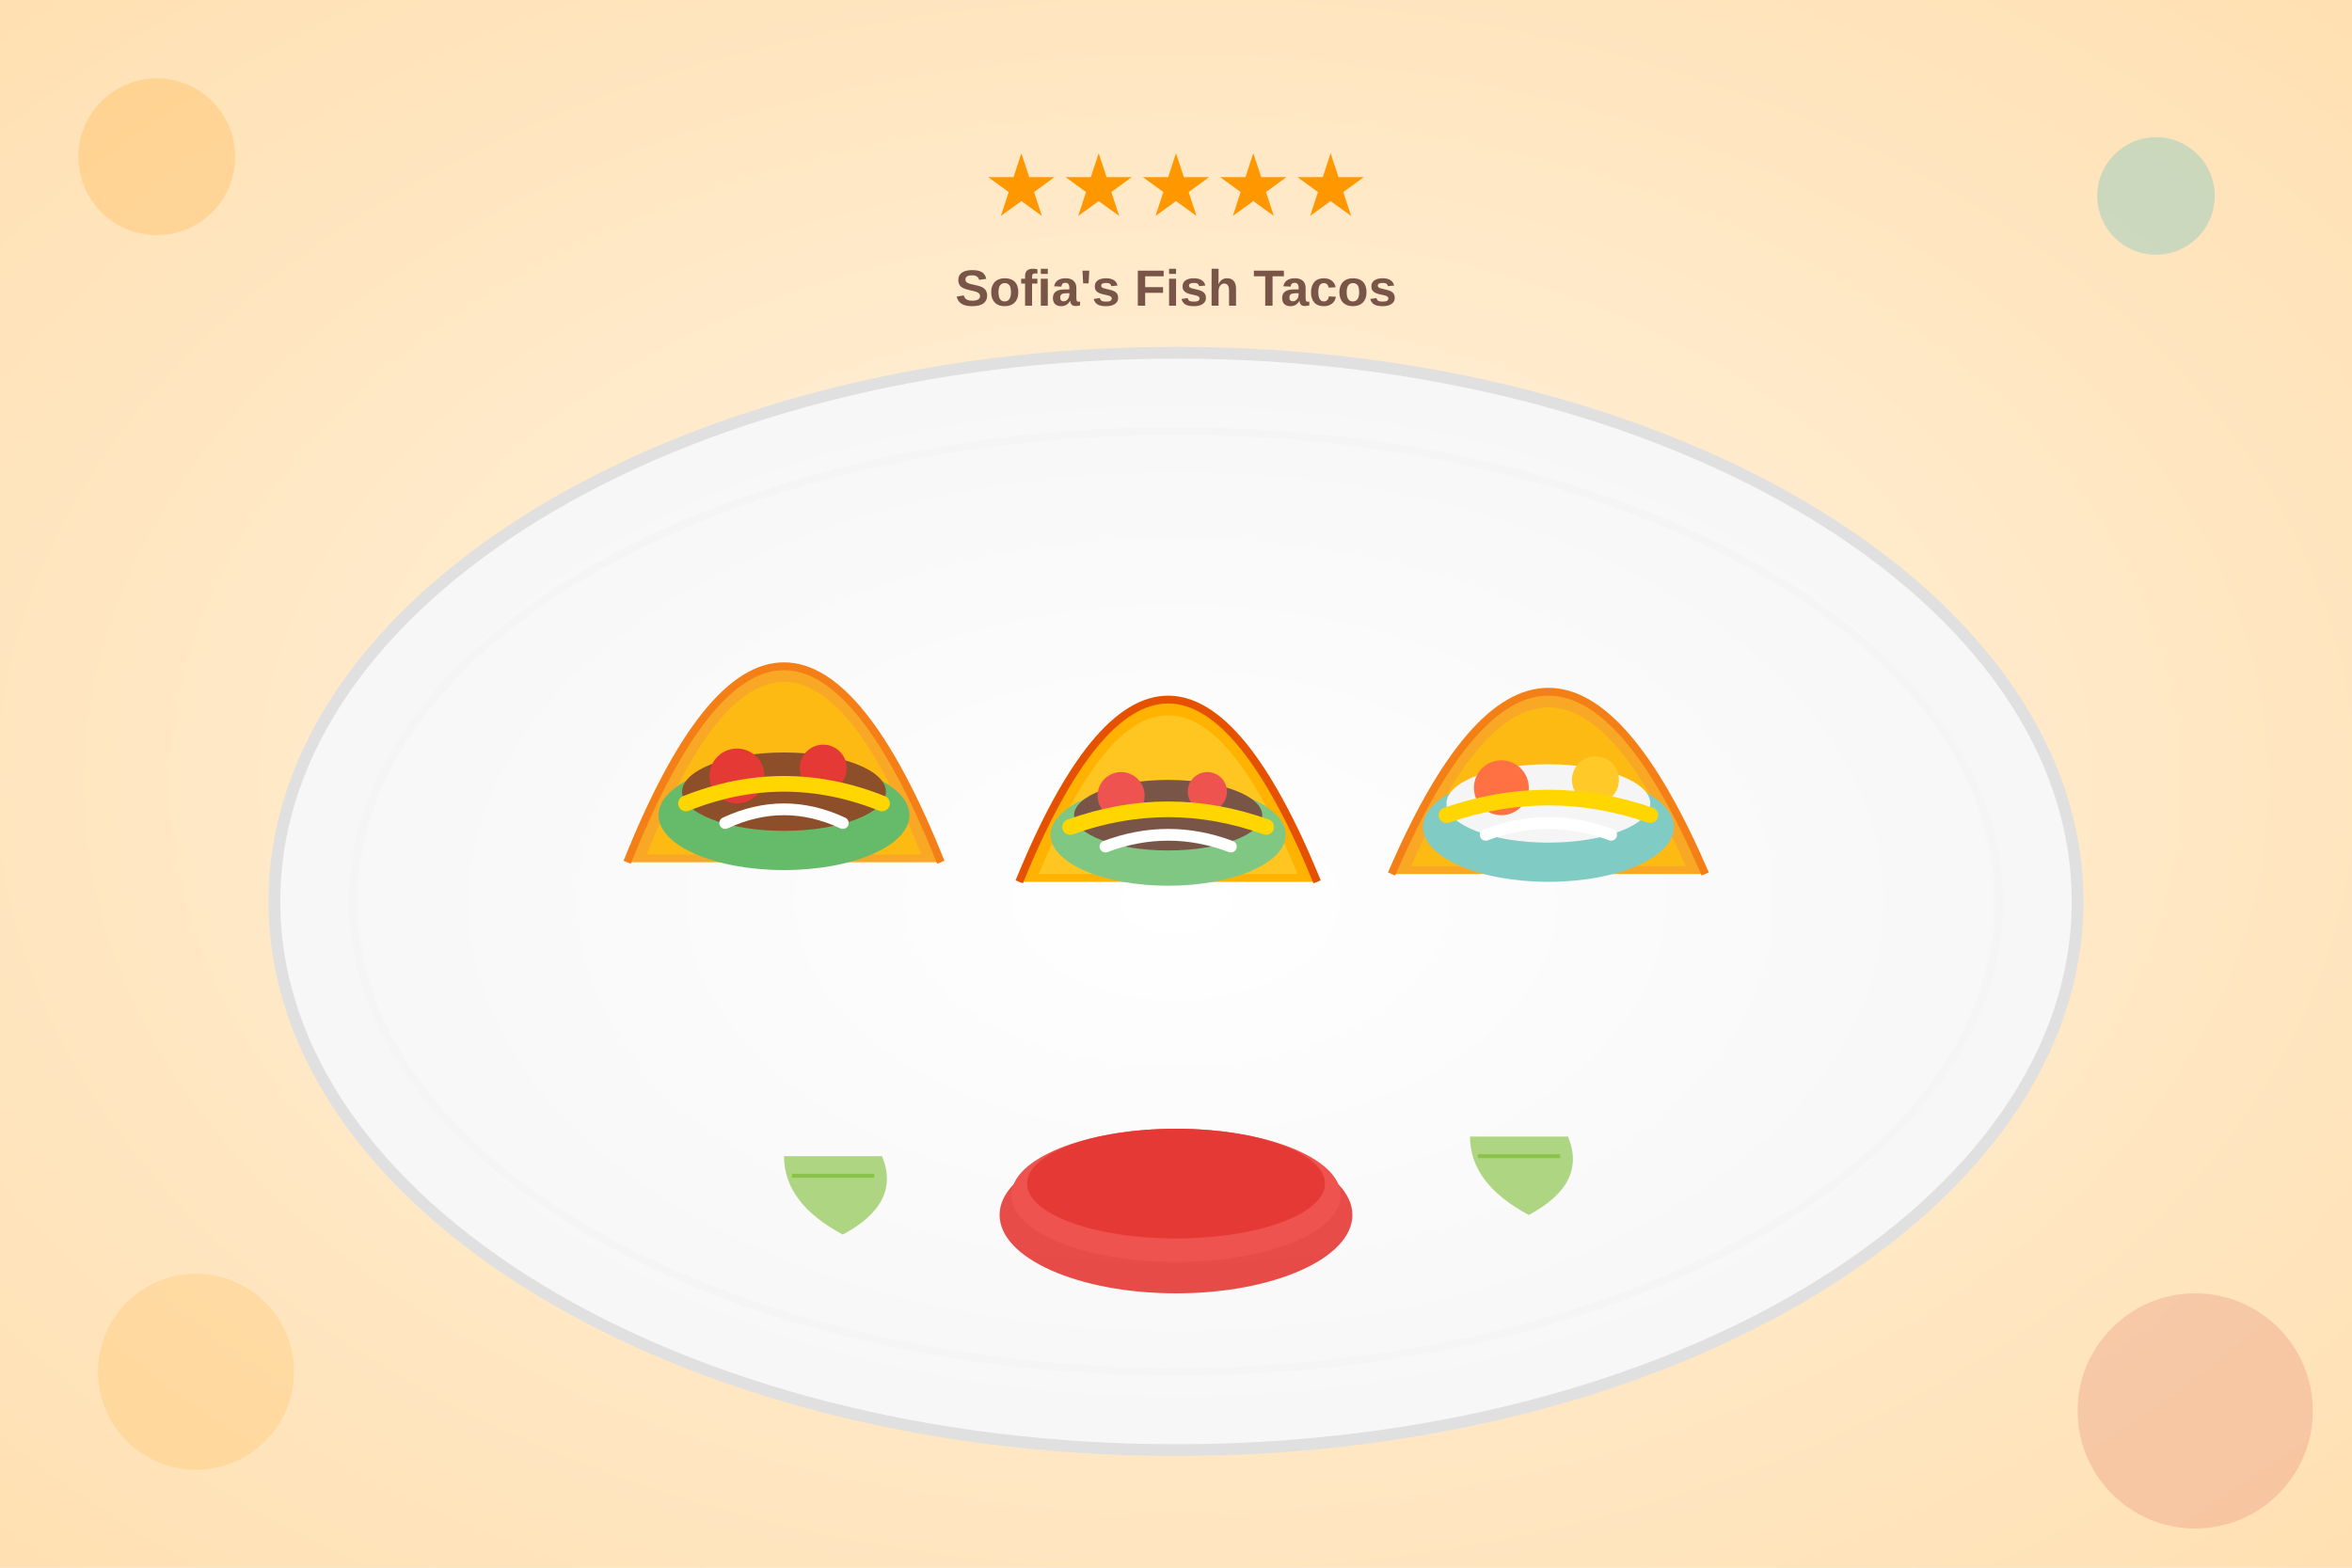
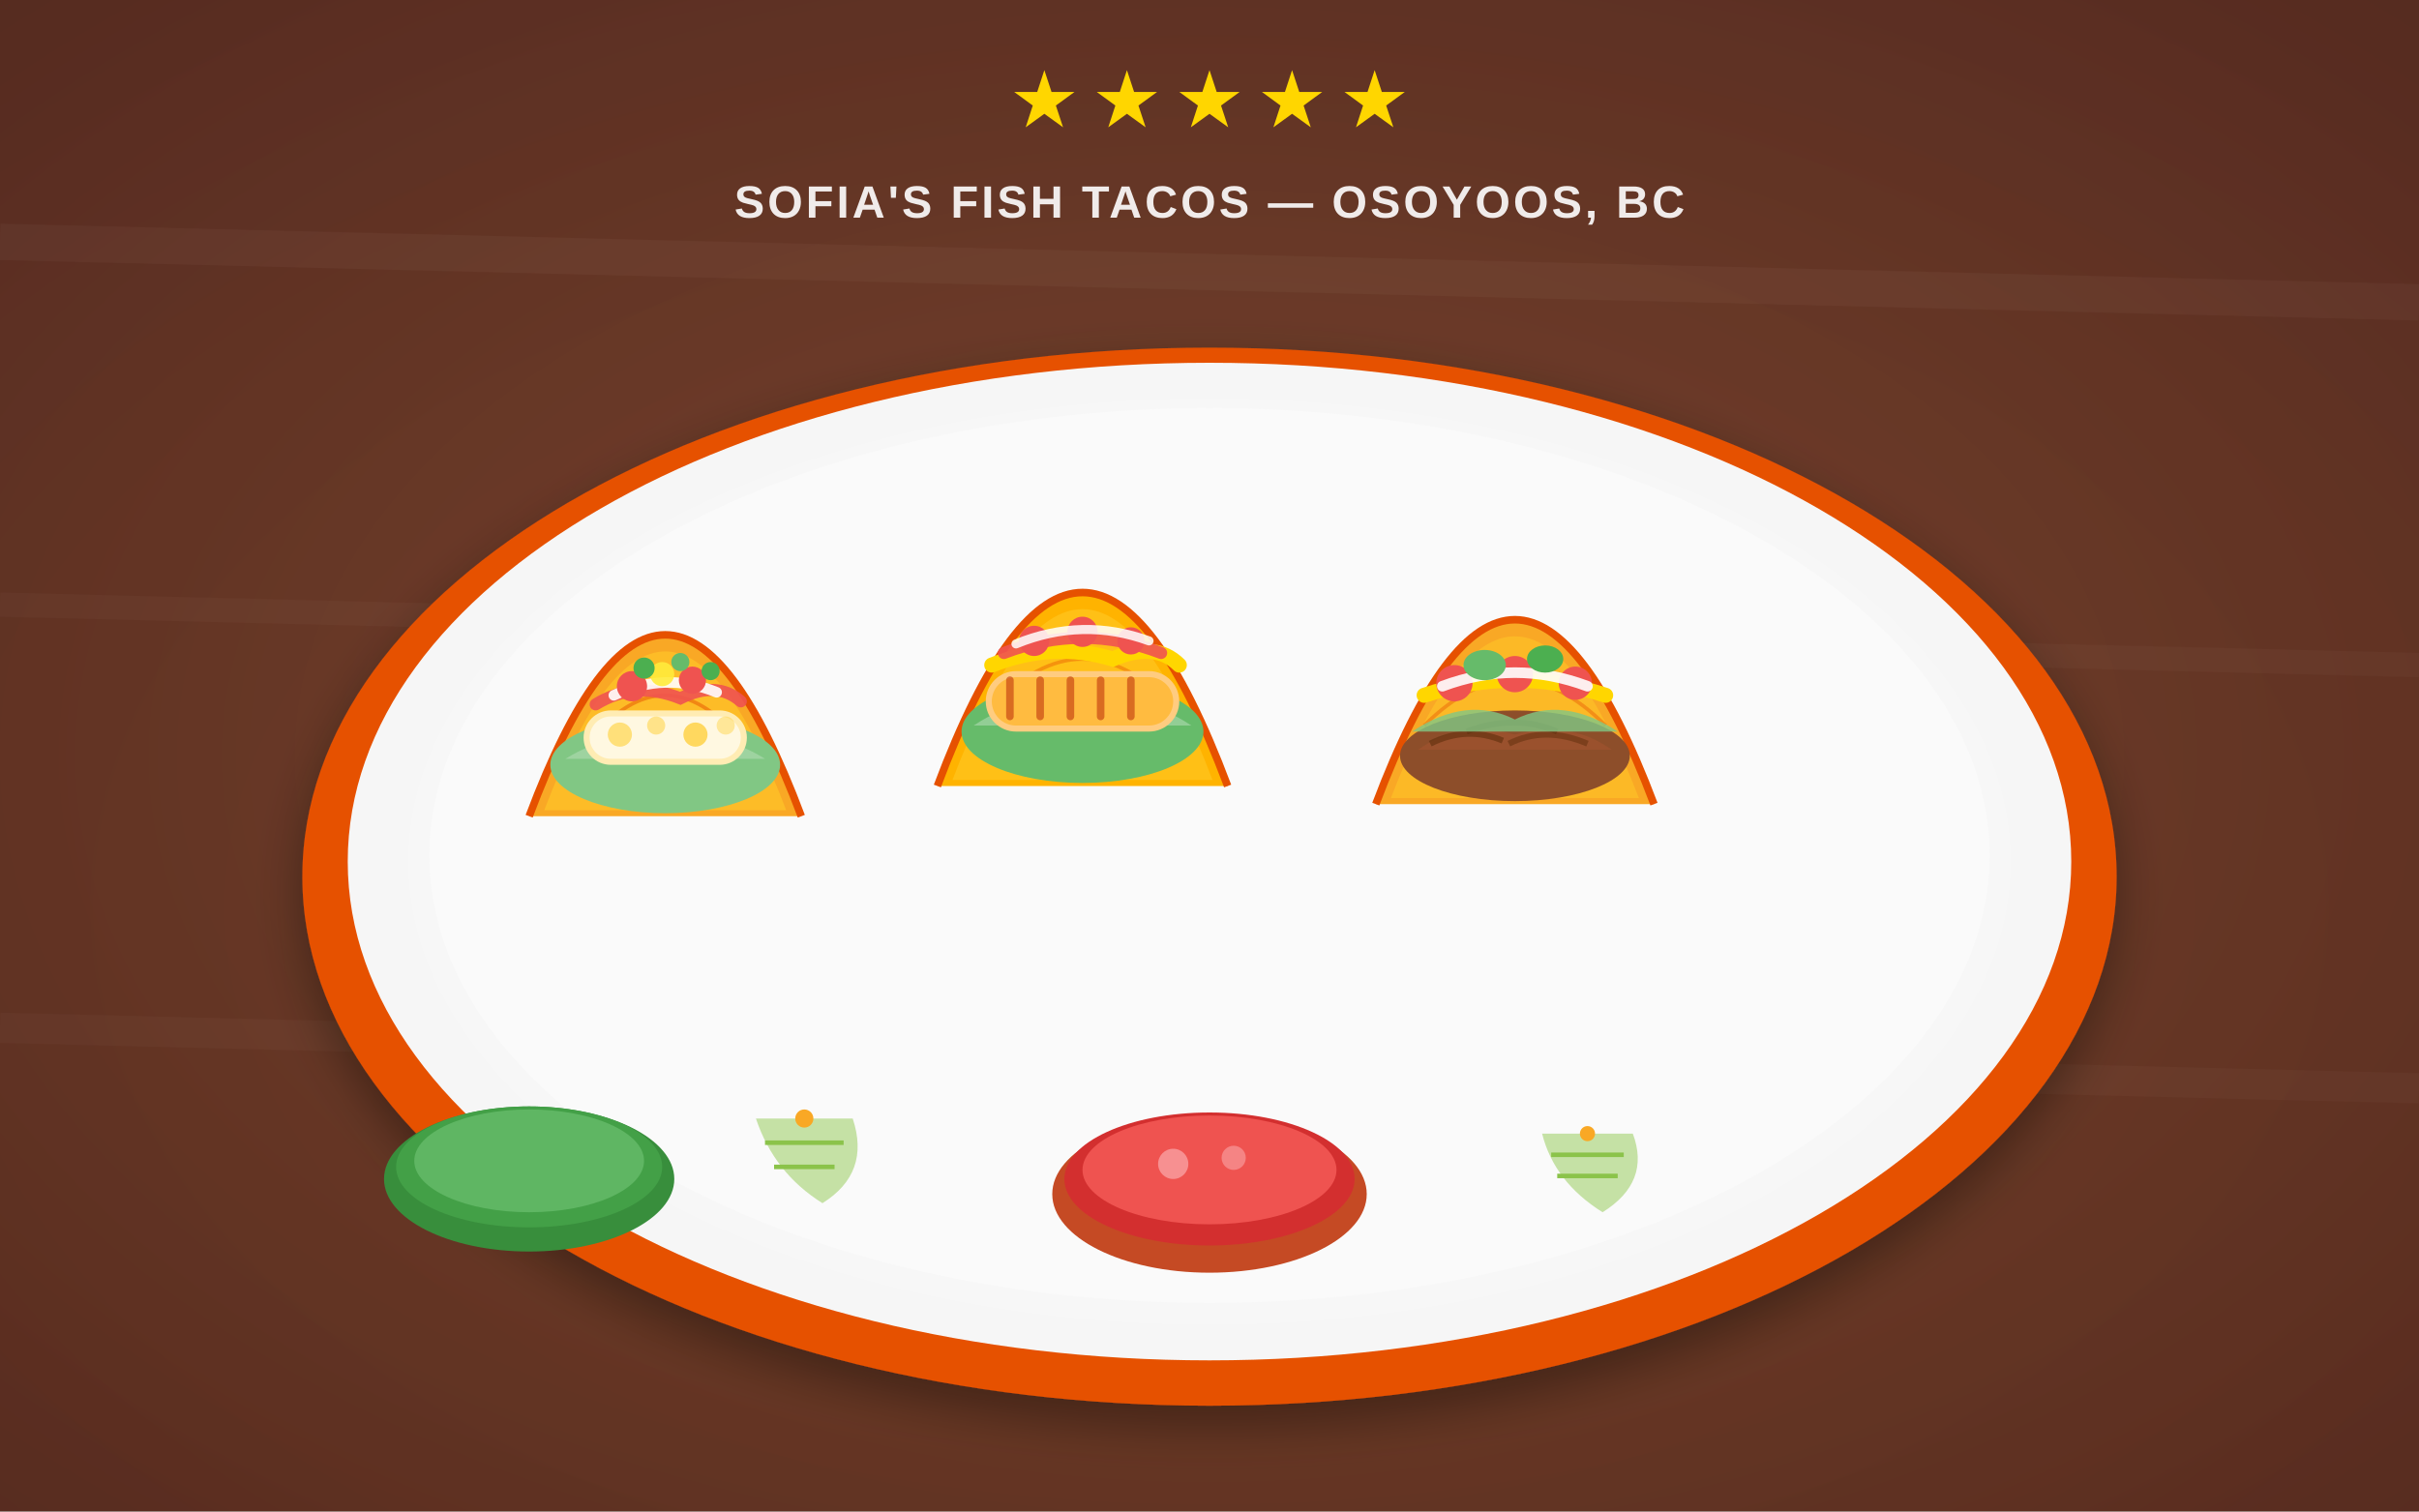
- <svg xmlns="http://www.w3.org/2000/svg" viewBox="0 0 600 400" width="600" height="400">
+ <svg xmlns="http://www.w3.org/2000/svg" viewBox="0 0 800 500" width="800" height="500">
  <defs>
-     <radialGradient id="bg" cx="50%" cy="50%" r="70%">
-       <stop offset="0%" stop-color="#fff3e0" />
-       <stop offset="100%" stop-color="#ffe0b2" />
+     <radialGradient id="plateBg" cx="50%" cy="60%" r="70%">
+       <stop offset="0%" stop-color="#FF8C00" />
+       <stop offset="40%" stop-color="#E65100" />
+       <stop offset="100%" stop-color="#BF360C" />
    </radialGradient>
-     <radialGradient id="plate" cx="50%" cy="50%" r="60%">
-       <stop offset="0%" stop-color="#ffffff" />
-       <stop offset="100%" stop-color="#f5f5f5" />
+     <radialGradient id="plateWhite" cx="50%" cy="50%" r="55%">
+       <stop offset="0%" stop-color="#FFFFFF" />
+       <stop offset="100%" stop-color="#F5F5F5" />
    </radialGradient>
+     <radialGradient id="tableGrad" cx="50%" cy="50%" r="75%">
+       <stop offset="0%" stop-color="#5D4037" />
+       <stop offset="100%" stop-color="#3E2723" />
+     </radialGradient>
+     <filter id="shadow">
+       <feDropShadow dx="0" dy="6" stdDeviation="8" flood-opacity="0.35" />
+     </filter>
+     <filter id="softShadow">
+       <feDropShadow dx="0" dy="4" stdDeviation="5" flood-opacity="0.25" />
+     </filter>
  </defs>
-   <rect width="600" height="400" fill="url(#bg)" />
-   <circle cx="40" cy="40" r="20" fill="#ff9800" opacity="0.2" />
-   <circle cx="560" cy="360" r="30" fill="#c62828" opacity="0.15" />
-   <circle cx="550" cy="50" r="15" fill="#00acc1" opacity="0.2" />
-   <circle cx="50" cy="350" r="25" fill="#ff9800" opacity="0.15" />
-   <ellipse cx="300" cy="230" rx="230" ry="140" fill="url(#plate)" stroke="#e0e0e0" stroke-width="3" />
-   <ellipse cx="300" cy="230" rx="210" ry="120" fill="none" stroke="#f5f5f5" stroke-width="2" />
-   <g transform="translate(160,140)">
-     <path d="M0,80 Q40,-20 80,80" fill="#f9a825" stroke="#f57f17" stroke-width="2" />
-     <path d="M5,78 Q40,-10 75,78" fill="#ffcc02" stroke="none" opacity="0.5" />
-     <ellipse cx="40" cy="68" rx="32" ry="14" fill="#66bb6a" />
-     <ellipse cx="40" cy="62" rx="26" ry="10" fill="#8d4e2a" />
-     <circle cx="28" cy="58" r="7" fill="#e53935" />
-     <circle cx="50" cy="56" r="6" fill="#e53935" />
-     <path d="M15,65 Q40,55 65,65" stroke="#ffd600" stroke-width="4" fill="none" stroke-linecap="round" />
-     <path d="M25,70 Q40,63 55,70" stroke="white" stroke-width="3" fill="none" stroke-linecap="round" />
+   <rect width="800" height="500" fill="url(#tableGrad)" />
+   <line x1="0" y1="80" x2="800" y2="100" stroke="rgba(255,255,255,0.04)" stroke-width="12" />
+   <line x1="0" y1="200" x2="800" y2="220" stroke="rgba(255,255,255,0.03)" stroke-width="8" />
+   <line x1="0" y1="340" x2="800" y2="360" stroke="rgba(255,255,255,0.03)" stroke-width="10" />
+   <rect x="0" y="0" width="800" height="500" fill="url(#plateBg)" opacity="0.18" />
+   <ellipse cx="400" cy="290" rx="300" ry="175" fill="#E65100" filter="url(#shadow)" />
+   <ellipse cx="400" cy="285" rx="285" ry="165" fill="url(#plateWhite)" />
+   <ellipse cx="400" cy="283" rx="258" ry="148" fill="#FAFAFA" />
+   <g transform="translate(175,175)">
+     <path d="M0,95 Q45,-25 90,95" fill="#F9A825" stroke="#E65100" stroke-width="2.5" />
+     <path d="M5,93 Q45,-12 85,93" fill="#FFCA28" opacity="0.6" />
+     <path d="M20,70 Q45,40 70,70" stroke="#E65100" stroke-width="1.2" fill="none" opacity="0.5" />
+     <path d="M15,82 Q45,55 75,82" stroke="#E65100" stroke-width="1" fill="none" opacity="0.4" />
+     <ellipse cx="45" cy="78" rx="38" ry="16" fill="#81C784" />
+     <path d="M12,76 Q30,65 45,72 Q60,65 78,76" fill="#A5D6A7" opacity="0.8" />
+     <rect x="18" y="60" width="54" height="18" rx="9" fill="#FFECB3" />
+     <rect x="20" y="62" width="50" height="14" rx="7" fill="#FFF8E1" />
+     <circle cx="30" cy="68" r="4" fill="#FFD54F" opacity="0.7" />
+     <circle cx="42" cy="65" r="3" fill="#FFD54F" opacity="0.6" />
+     <circle cx="55" cy="68" r="4" fill="#FFCA28" opacity="0.7" />
+     <circle cx="65" cy="65" r="3" fill="#FFD54F" opacity="0.5" />
+     <path d="M22,58 Q35,50 50,56 Q62,50 70,57" stroke="#EF5350" stroke-width="4" fill="none" stroke-linecap="round" opacity="0.9" />
+     <path d="M28,55 Q45,47 62,54" stroke="white" stroke-width="3.5" fill="none" stroke-linecap="round" opacity="0.9" />
+     <circle cx="34" cy="52" r="5" fill="#EF5350" />
+     <circle cx="54" cy="50" r="4.5" fill="#EF5350" />
+     <circle cx="44" cy="48" r="4" fill="#FFEB3B" opacity="0.9" />
+     <circle cx="38" cy="46" r="3.5" fill="#4CAF50" />
+     <circle cx="50" cy="44" r="3" fill="#66BB6A" />
+     <circle cx="60" cy="47" r="3" fill="#4CAF50" />
  </g>
-   <g transform="translate(260,150)">
-     <path d="M0,75 Q38,-18 76,75" fill="#ffb300" stroke="#e65100" stroke-width="2" />
-     <path d="M5,73 Q38,-8 71,73" fill="#ffd740" stroke="none" opacity="0.5" />
-     <ellipse cx="38" cy="63" rx="30" ry="13" fill="#81c784" />
-     <ellipse cx="38" cy="58" rx="24" ry="9" fill="#795548" />
-     <circle cx="26" cy="53" r="6" fill="#ef5350" />
-     <circle cx="48" cy="52" r="5" fill="#ef5350" />
-     <path d="M13,61 Q38,52 63,61" stroke="#ffd600" stroke-width="4" fill="none" stroke-linecap="round" />
-     <path d="M22,66 Q38,60 54,66" stroke="white" stroke-width="3" fill="none" stroke-linecap="round" />
+   <g transform="translate(310,160)">
+     <path d="M0,100 Q48,-28 96,100" fill="#FFB300" stroke="#E65100" stroke-width="2.5" />
+     <path d="M5,98 Q48,-15 91,98" fill="#FFCA28" opacity="0.55" />
+     <path d="M18,74 Q48,42 78,74" stroke="#E65100" stroke-width="1.2" fill="none" opacity="0.4" />
+     <ellipse cx="48" cy="82" rx="40" ry="17" fill="#66BB6A" />
+     <path d="M12,80 Q30,68 48,75 Q66,68 84,80" fill="#A5D6A7" opacity="0.7" />
+     <rect x="16" y="62" width="64" height="20" rx="10" fill="#FFCC80" />
+     <rect x="18" y="64" width="60" height="16" rx="8" fill="#FFAA00" opacity="0.5" />
+     <line x1="24" y1="65" x2="24" y2="77" stroke="#BF360C" stroke-width="2.5" stroke-linecap="round" opacity="0.6" />
+     <line x1="34" y1="65" x2="34" y2="77" stroke="#BF360C" stroke-width="2.5" stroke-linecap="round" opacity="0.6" />
+     <line x1="44" y1="65" x2="44" y2="77" stroke="#BF360C" stroke-width="2.5" stroke-linecap="round" opacity="0.6" />
+     <line x1="54" y1="65" x2="54" y2="77" stroke="#BF360C" stroke-width="2.5" stroke-linecap="round" opacity="0.6" />
+     <line x1="64" y1="65" x2="64" y2="77" stroke="#BF360C" stroke-width="2.5" stroke-linecap="round" opacity="0.6" />
+     <path d="M18,60 Q38,52 58,58 Q72,52 80,60" stroke="#FFD600" stroke-width="5" fill="none" stroke-linecap="round" />
+     <path d="M22,56 Q48,46 74,56" stroke="#EF5350" stroke-width="4" fill="none" stroke-linecap="round" opacity="0.9" />
+     <circle cx="32" cy="52" r="5" fill="#EF5350" />
+     <circle cx="48" cy="49" r="5" fill="#EF5350" />
+     <circle cx="64" cy="52" r="4.5" fill="#EF5350" />
+     <path d="M26,53 Q48,44 70,52" stroke="white" stroke-width="3" fill="none" stroke-linecap="round" opacity="0.85" />
  </g>
-   <g transform="translate(355,145)">
-     <path d="M0,78 Q40,-15 80,78" fill="#f9a825" stroke="#f57f17" stroke-width="2" />
-     <path d="M5,76 Q40,-5 75,76" fill="#ffcc02" stroke="none" opacity="0.5" />
-     <ellipse cx="40" cy="66" rx="32" ry="14" fill="#80cbc4" />
-     <ellipse cx="40" cy="60" rx="26" ry="10" fill="#f5f5f5" />
-     <circle cx="28" cy="56" r="7" fill="#ff7043" />
-     <circle cx="52" cy="54" r="6" fill="#ffca28" />
-     <path d="M14,63 Q40,54 66,63" stroke="#ffd600" stroke-width="4" fill="none" stroke-linecap="round" />
-     <path d="M24,68 Q40,62 56,68" stroke="white" stroke-width="3" fill="none" stroke-linecap="round" />
+   <g transform="translate(455,170)">
+     <path d="M0,96 Q46,-26 92,96" fill="#F9A825" stroke="#E65100" stroke-width="2.5" />
+     <path d="M5,94 Q46,-13 87,94" fill="#FFCA28" opacity="0.5" />
+     <path d="M16,70 Q46,40 76,70" stroke="#E65100" stroke-width="1.2" fill="none" opacity="0.4" />
+     <ellipse cx="46" cy="80" rx="38" ry="15" fill="#8D4E2A" />
+     <path d="M14,78 Q28,68 46,73 Q64,68 78,78" fill="#A0522D" opacity="0.7" />
+     <path d="M18,76 Q30,70 42,75" stroke="#5D2E0C" stroke-width="2" fill="none" opacity="0.6" />
+     <path d="M30,72 Q46,66 60,72" stroke="#5D2E0C" stroke-width="2" fill="none" opacity="0.5" />
+     <path d="M44,76 Q56,70 70,76" stroke="#5D2E0C" stroke-width="2" fill="none" opacity="0.5" />
+     <path d="M12,72 Q30,60 46,68 Q62,60 80,72" fill="#81C784" opacity="0.8" />
+     <path d="M16,60 Q46,50 76,60" stroke="#FFD600" stroke-width="5" fill="none" stroke-linecap="round" />
+     <circle cx="26" cy="56" r="6" fill="#EF5350" />
+     <circle cx="46" cy="53" r="6" fill="#EF5350" />
+     <circle cx="66" cy="56" r="5.5" fill="#EF5350" />
+     <path d="M22,57 Q46,48 70,57" stroke="white" stroke-width="3.5" fill="none" stroke-linecap="round" opacity="0.9" />
+     <ellipse cx="36" cy="50" rx="7" ry="5" fill="#66BB6A" />
+     <ellipse cx="56" cy="48" rx="6" ry="4.5" fill="#4CAF50" />
  </g>
-   <ellipse cx="300" cy="310" rx="45" ry="20" fill="#e53935" opacity="0.9" />
-   <ellipse cx="300" cy="305" rx="42" ry="17" fill="#ef5350" />
-   <ellipse cx="300" cy="302" rx="38" ry="14" fill="#e53935" />
-   <g transform="translate(200,295)">
-     <path d="M0,0 L25,0 Q30,12 15,20 Q0,12 0,0Z" fill="#aed581" />
-     <path d="M2,5 L23,5" stroke="#8bc34a" stroke-width="1" fill="none" />
+   <ellipse cx="400" cy="395" rx="52" ry="26" fill="#BF360C" opacity="0.9" />
+   <ellipse cx="400" cy="390" rx="48" ry="22" fill="#D32F2F" />
+   <ellipse cx="400" cy="387" rx="42" ry="18" fill="#EF5350" />
+   <circle cx="388" cy="385" r="5" fill="#FFCDD2" opacity="0.5" />
+   <circle cx="408" cy="383" r="4" fill="#FFCDD2" opacity="0.4" />
+   <g transform="translate(250,370)">
+     <path d="M0,0 L32,0 Q38,18 22,28 Q6,18 0,0Z" fill="#C5E1A5" />
+     <path d="M3,8 L29,8" stroke="#8BC34A" stroke-width="1.5" fill="none" />
+     <path d="M6,16 L26,16" stroke="#8BC34A" stroke-width="1.5" fill="none" />
+     <circle cx="16" cy="0" r="3" fill="#F9A825" />
  </g>
-   <g transform="translate(375,290)">
-     <path d="M0,0 L25,0 Q30,12 15,20 Q0,12 0,0Z" fill="#aed581" />
-     <path d="M2,5 L23,5" stroke="#8bc34a" stroke-width="1" fill="none" />
+   <g transform="translate(510,375)">
+     <path d="M0,0 L30,0 Q36,16 20,26 Q4,16 0,0Z" fill="#C5E1A5" />
+     <path d="M3,7 L27,7" stroke="#8BC34A" stroke-width="1.5" fill="none" />
+     <path d="M5,14 L25,14" stroke="#8BC34A" stroke-width="1.5" fill="none" />
+     <circle cx="15" cy="0" r="2.5" fill="#F9A825" />
  </g>
-   <text x="300" y="55" text-anchor="middle" font-family="Arial, sans-serif" font-size="22" fill="#ff9800">★★★★★</text>
-   <text x="300" y="78" text-anchor="middle" font-family="Arial, sans-serif" font-size="13" fill="#795548" font-weight="bold">Sofia's Fish Tacos</text>
+   <ellipse cx="175" cy="390" rx="48" ry="24" fill="#388E3C" />
+   <ellipse cx="175" cy="386" rx="44" ry="20" fill="#43A047" />
+   <ellipse cx="175" cy="384" rx="38" ry="17" fill="#66BB6A" opacity="0.8" />
+   <text x="400" y="42" text-anchor="middle" font-family="'Poppins',Arial,sans-serif" font-size="26" fill="#FFD600" letter-spacing="4">★★★★★</text>
+   <text x="400" y="72" text-anchor="middle" font-family="'Poppins',Arial,sans-serif" font-size="15" fill="rgba(255,255,255,0.9)" font-weight="700" letter-spacing="1">SOFIA'S FISH TACOS — OSOYOOS, BC</text>
</svg>
